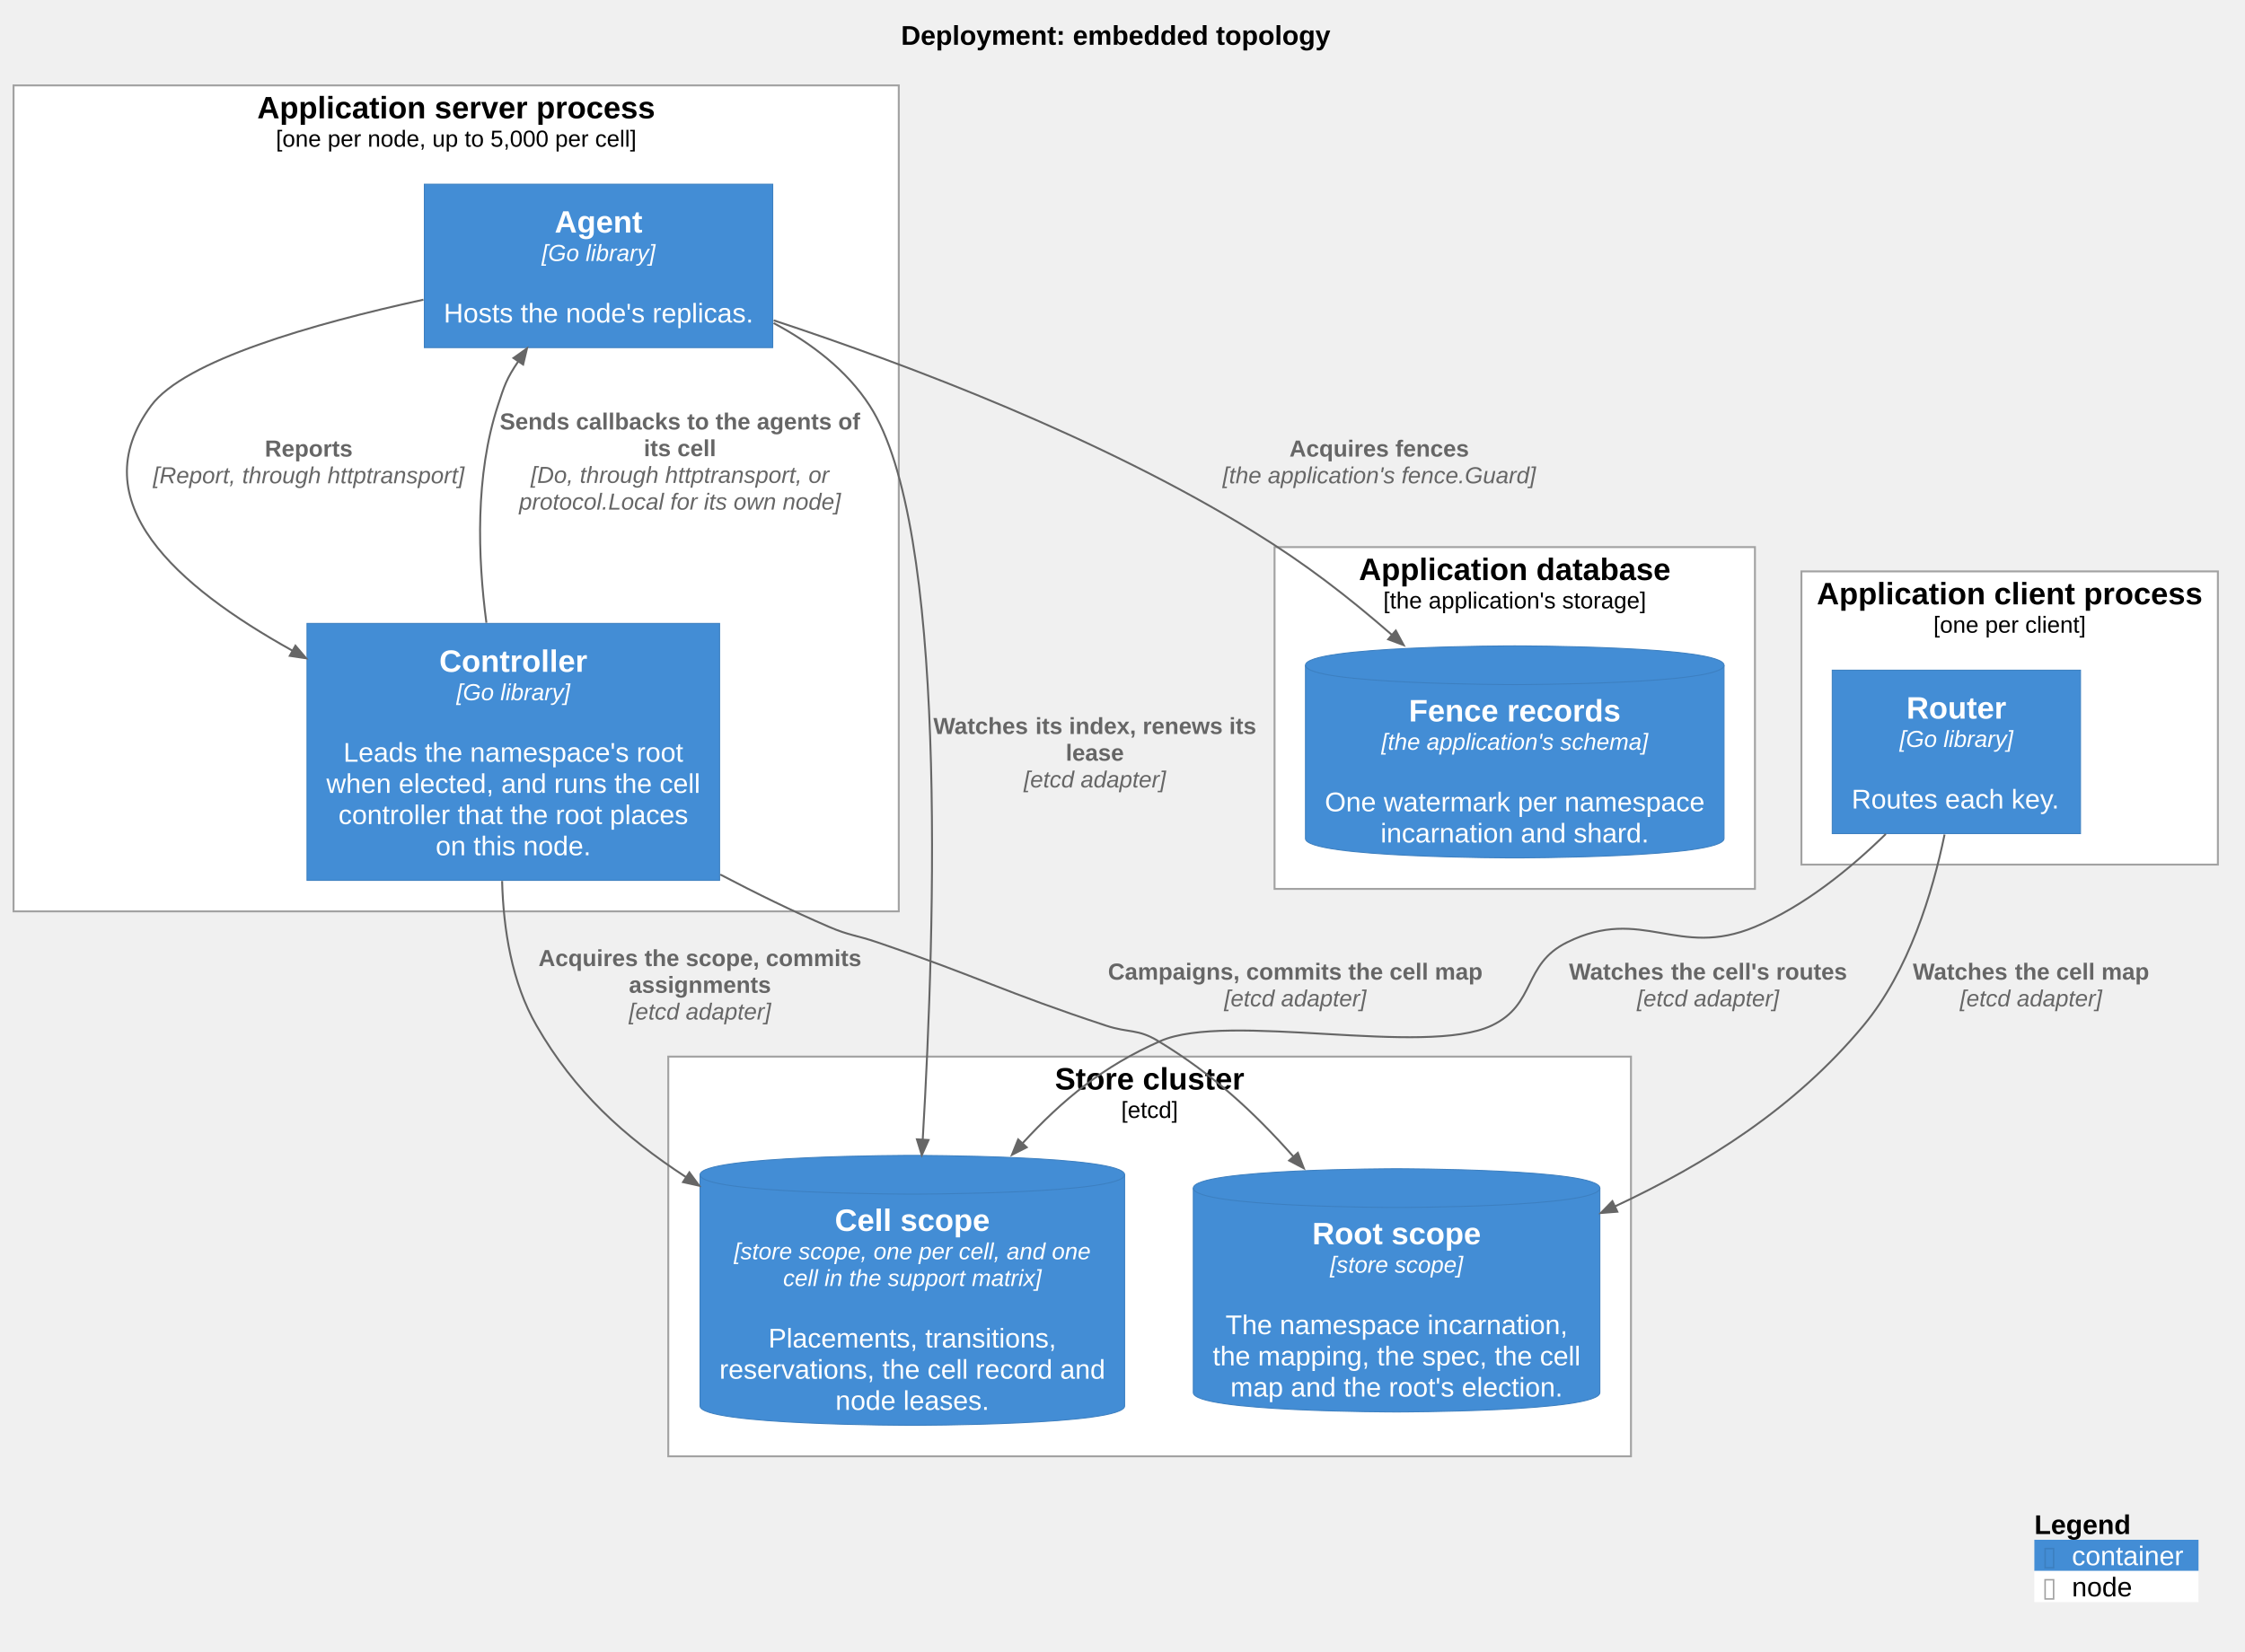
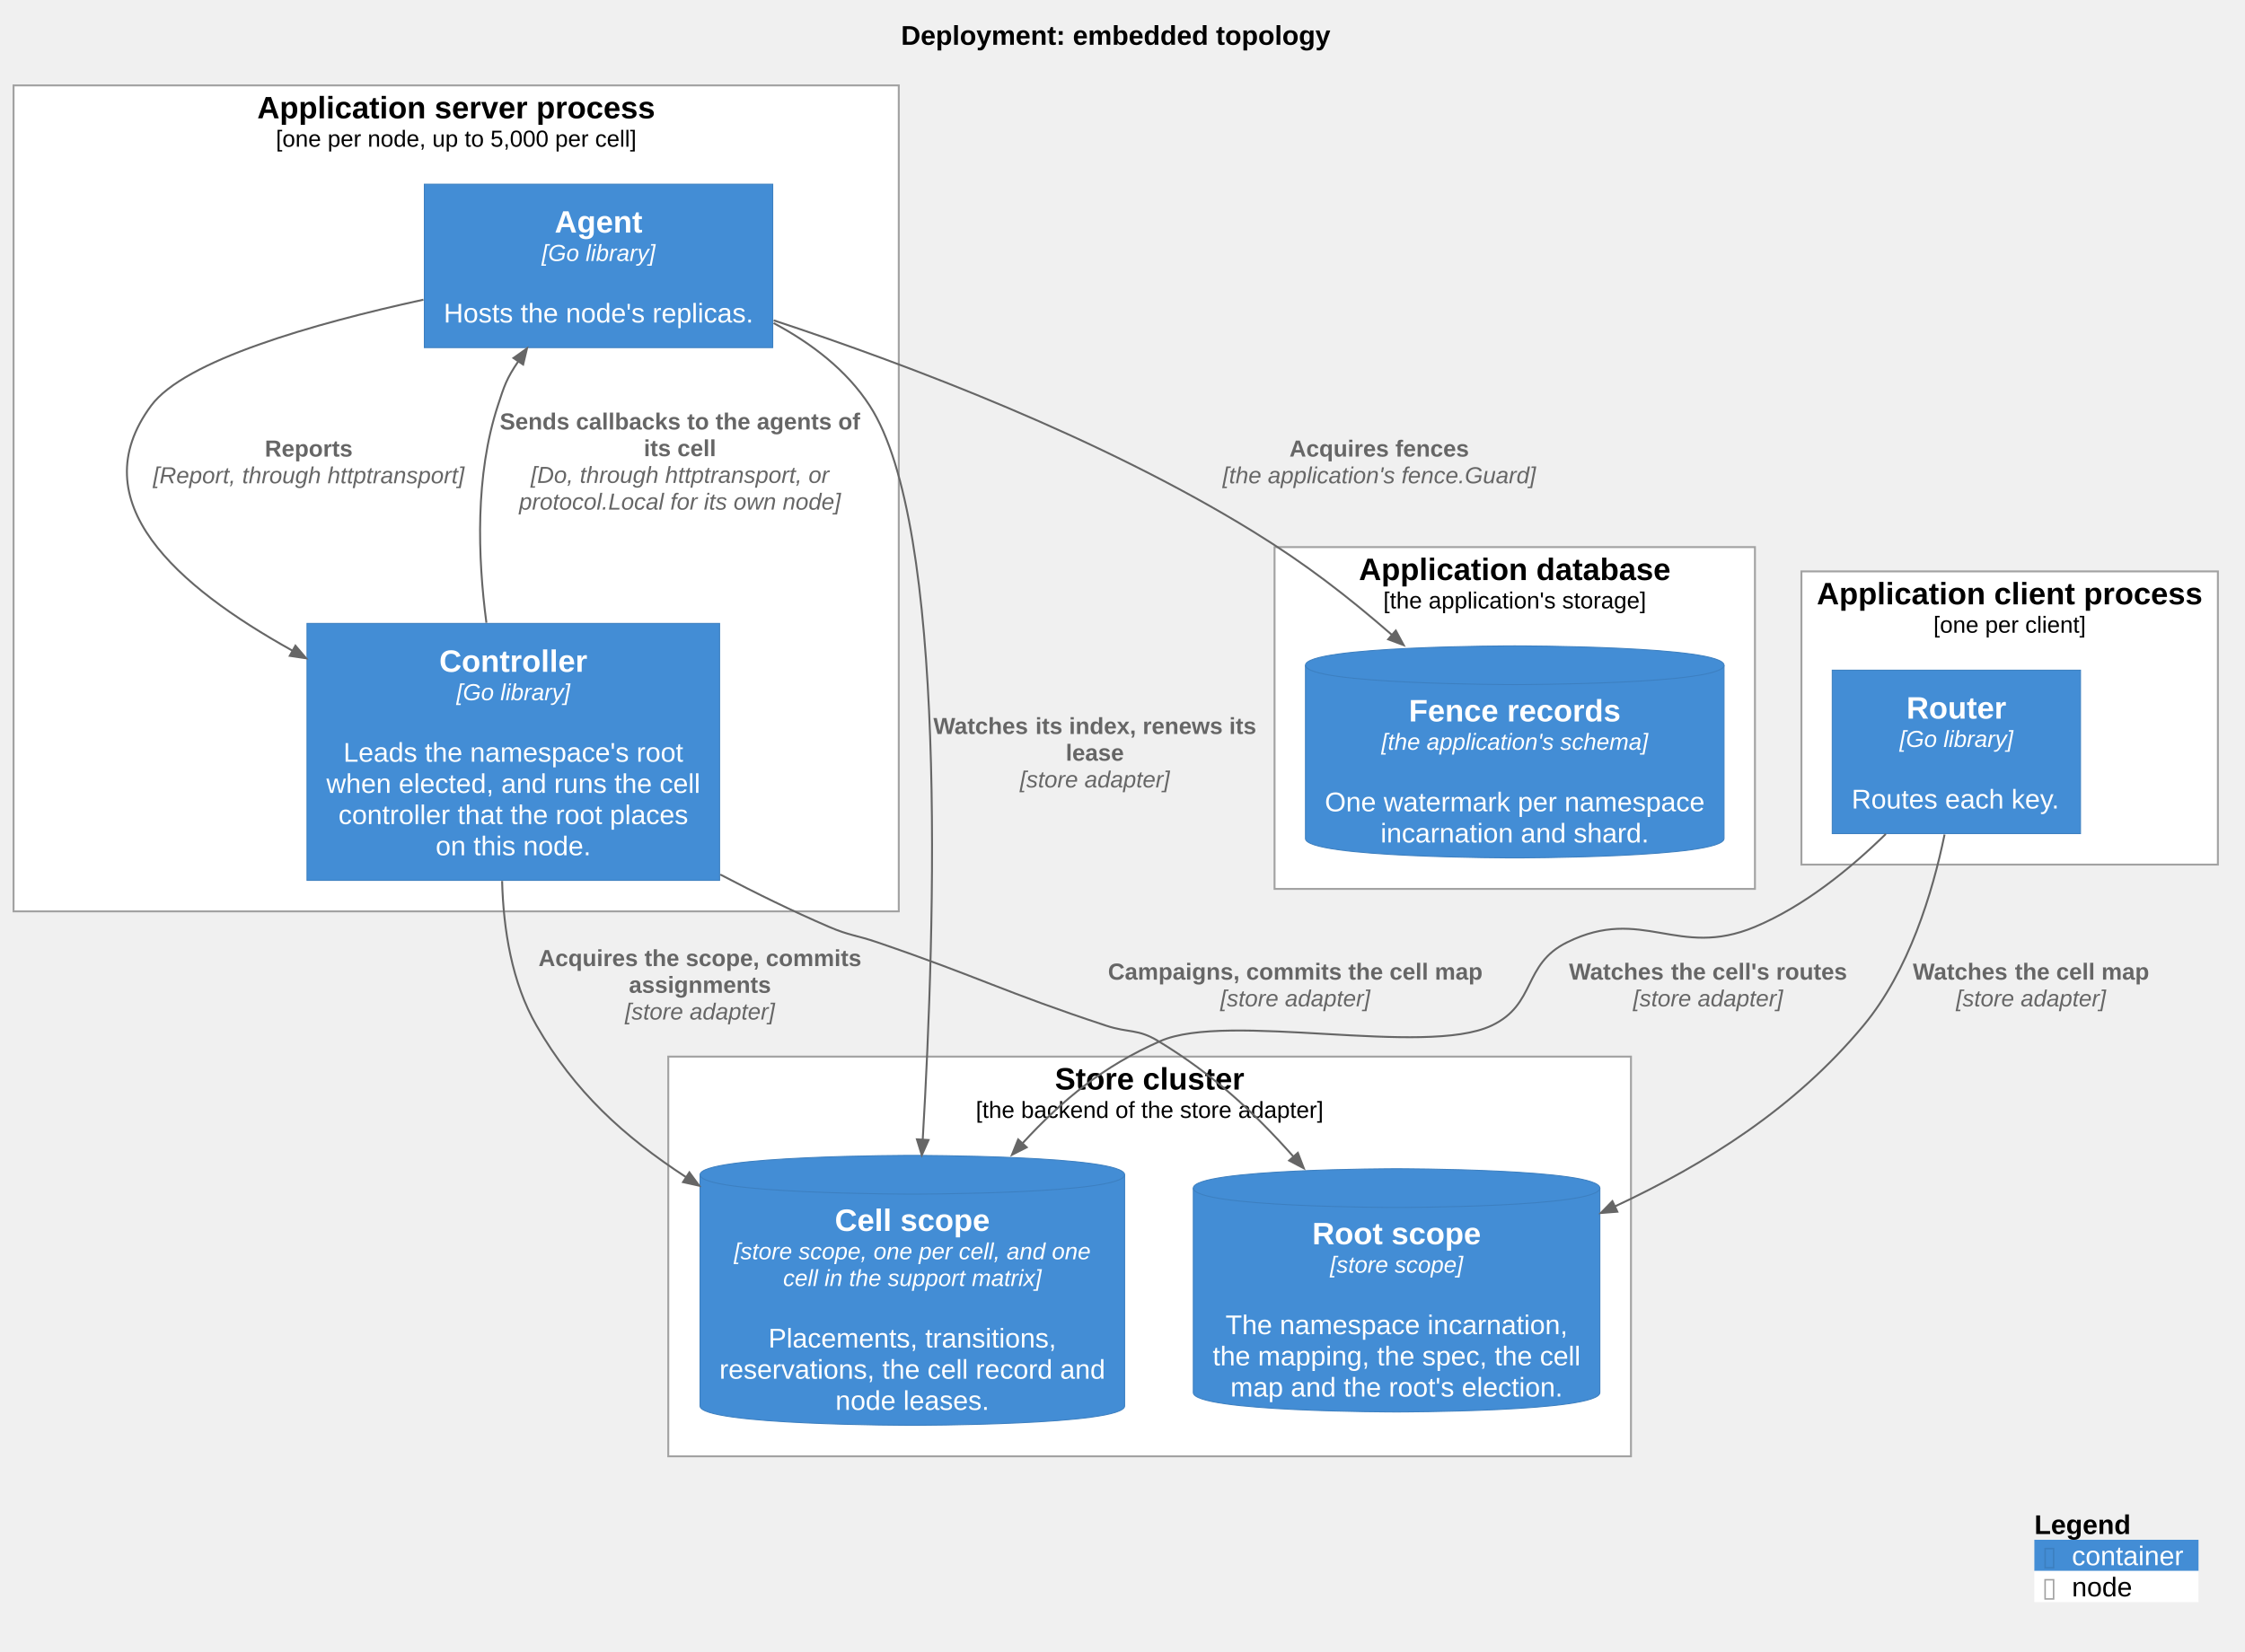
<svg xmlns="http://www.w3.org/2000/svg" version="1.1" data-diagram-type="DESCRIPTION" style="width:1159px;height:853px;background:#FFFFFF;" width="1159px" height="853px" viewBox="0 0 1159 853" zoomAndPan="magnify" preserveAspectRatio="none" contentStyleType="text/css">
  <defs />
  <g font-family="sans-serif" lengthAdjust="spacing">
-     <g class="title" data-source-line="4">
+     <g class="title" data-source-line="7">
      <text x="465.162" y="23.132" fill="#000" font-size="14" textLength="221.676" font-weight="700" font-family="Arial, Helvetica, sans-serif">Deployment: embedded topology</text>
    </g>
    <g class="cluster" data-qualified-name="servers" id="ent0001" data-source-line="115">
      <rect x="7" y="44.099" width="457" height="426.49" fill="#FFF" style="stroke:#A2A2A2;stroke-width:1;" />
      <text x="132.793" y="61.106" fill="#000" font-size="16" textLength="205.414" font-weight="700" font-family="Arial, Helvetica, sans-serif">Application server process</text>
      <text x="142.433" y="75.753" fill="#000" font-size="12" textLength="186.135" font-family="Arial, Helvetica, sans-serif">[one per node, up to 5,000 per cell]</text>
    </g>
    <g class="cluster" data-qualified-name="clients" id="ent0004" data-source-line="115">
      <rect x="930" y="295.049" width="215" height="151.39" fill="#FFF" style="stroke:#A2A2A2;stroke-width:1;" />
      <text x="937.922" y="312.056" fill="#000" font-size="16" textLength="199.156" font-weight="700" font-family="Arial, Helvetica, sans-serif">Application client process</text>
      <text x="998.143" y="326.703" fill="#000" font-size="12" textLength="78.715" font-family="Arial, Helvetica, sans-serif">[one per client]</text>
    </g>
    <g class="cluster" data-qualified-name="storecluster" id="ent0006" data-source-line="115">
      <rect x="345" y="545.589" width="497" height="206.39" fill="#FFF" style="stroke:#A2A2A2;stroke-width:1;" />
      <text x="544.594" y="562.596" fill="#000" font-size="16" textLength="97.813" font-weight="700" font-family="Arial, Helvetica, sans-serif">Store cluster</text>
-       <text x="578.825" y="577.243" fill="#000" font-size="12" textLength="29.35" font-family="Arial, Helvetica, sans-serif">[etcd]</text>
+       <text x="503.772" y="577.243" fill="#000" font-size="12" textLength="179.455" font-family="Arial, Helvetica, sans-serif">[the backend of the store adapter]</text>
    </g>
    <g class="cluster" data-qualified-name="database" id="ent0009" data-source-line="115">
      <rect x="658" y="282.499" width="248" height="176.49" fill="#FFF" style="stroke:#A2A2A2;stroke-width:1;" />
      <text x="701.539" y="299.506" fill="#000" font-size="16" textLength="160.922" font-weight="700" font-family="Arial, Helvetica, sans-serif">Application database</text>
      <text x="714.146" y="314.153" fill="#000" font-size="12" textLength="135.709" font-family="Arial, Helvetica, sans-serif">[the application's storage]</text>
    </g>
    <g class="entity" data-qualified-name="servers.agent" id="ent0002" data-source-line="71">
      <rect x="219.07" y="95.099" width="179.865" height="84.395" fill="#438DD5" style="stroke:#3C7FC0;stroke-width:0.5;" />
      <text x="286.339" y="120.106" fill="#FFF" font-size="16" textLength="45.328" font-weight="700" font-family="Arial, Helvetica, sans-serif">Agent</text>
      <text x="279.662" y="134.753" fill="#FFF" font-size="12" textLength="19.342" font-style="italic" font-family="Arial, Helvetica, sans-serif">[Go</text>
      <text x="299.004" y="134.753" fill="#FFF" font-size="12" font-style="italic" font-family="Arial, Helvetica, sans-serif"> </text>
      <text x="302.338" y="134.753" fill="#FFF" font-size="12" textLength="36.006" font-style="italic" font-family="Arial, Helvetica, sans-serif">library]</text>
      <text x="307.058" y="150.428" fill="#FFF" font-size="14" font-family="Arial, Helvetica, sans-serif"> </text>
      <text x="229.07" y="166.526" fill="#FFF" font-size="14" textLength="35.786" font-family="Arial, Helvetica, sans-serif">Hosts</text>
      <text x="264.856" y="166.526" fill="#FFF" font-size="14" font-family="Arial, Helvetica, sans-serif"> </text>
      <text x="268.746" y="166.526" fill="#FFF" font-size="14" textLength="19.462" font-family="Arial, Helvetica, sans-serif">the</text>
      <text x="288.208" y="166.526" fill="#FFF" font-size="14" font-family="Arial, Helvetica, sans-serif"> </text>
      <text x="292.097" y="166.526" fill="#FFF" font-size="14" textLength="40.817" font-family="Arial, Helvetica, sans-serif">node's</text>
      <text x="332.915" y="166.526" fill="#FFF" font-size="14" font-family="Arial, Helvetica, sans-serif"> </text>
      <text x="336.804" y="166.526" fill="#FFF" font-size="14" textLength="52.131" font-family="Arial, Helvetica, sans-serif">replicas.</text>
    </g>
    <g class="entity" data-qualified-name="servers.controller" id="ent0003" data-source-line="71">
      <rect x="158.49" y="321.899" width="213.013" height="132.69" fill="#438DD5" style="stroke:#3C7FC0;stroke-width:0.5;" />
      <text x="226.774" y="346.906" fill="#FFF" font-size="16" textLength="76.445" font-weight="700" font-family="Arial, Helvetica, sans-serif">Controller</text>
      <text x="235.656" y="361.553" fill="#FFF" font-size="12" textLength="19.342" font-style="italic" font-family="Arial, Helvetica, sans-serif">[Go</text>
      <text x="254.997" y="361.553" fill="#FFF" font-size="12" font-style="italic" font-family="Arial, Helvetica, sans-serif"> </text>
      <text x="258.331" y="361.553" fill="#FFF" font-size="12" textLength="36.006" font-style="italic" font-family="Arial, Helvetica, sans-serif">library]</text>
      <text x="263.052" y="377.228" fill="#FFF" font-size="14" font-family="Arial, Helvetica, sans-serif"> </text>
      <text x="177.271" y="393.326" fill="#FFF" font-size="14" textLength="38.145" font-family="Arial, Helvetica, sans-serif">Leads</text>
      <text x="215.415" y="393.326" fill="#FFF" font-size="14" font-family="Arial, Helvetica, sans-serif"> </text>
      <text x="219.305" y="393.326" fill="#FFF" font-size="14" textLength="19.462" font-family="Arial, Helvetica, sans-serif">the</text>
      <text x="238.767" y="393.326" fill="#FFF" font-size="14" font-family="Arial, Helvetica, sans-serif"> </text>
      <text x="242.657" y="393.326" fill="#FFF" font-size="14" textLength="82.052" font-family="Arial, Helvetica, sans-serif">namespace's</text>
      <text x="324.708" y="393.326" fill="#FFF" font-size="14" font-family="Arial, Helvetica, sans-serif"> </text>
      <text x="328.598" y="393.326" fill="#FFF" font-size="14" textLength="24.124" font-family="Arial, Helvetica, sans-serif">root</text>
      <text x="168.49" y="409.425" fill="#FFF" font-size="14" textLength="33.469" font-family="Arial, Helvetica, sans-serif">when</text>
      <text x="201.959" y="409.425" fill="#FFF" font-size="14" font-family="Arial, Helvetica, sans-serif"> </text>
      <text x="205.848" y="409.425" fill="#FFF" font-size="14" textLength="49.034" font-family="Arial, Helvetica, sans-serif">elected,</text>
      <text x="254.883" y="409.425" fill="#FFF" font-size="14" font-family="Arial, Helvetica, sans-serif"> </text>
      <text x="258.772" y="409.425" fill="#FFF" font-size="14" textLength="23.358" font-family="Arial, Helvetica, sans-serif">and</text>
      <text x="282.131" y="409.425" fill="#FFF" font-size="14" font-family="Arial, Helvetica, sans-serif"> </text>
      <text x="286.02" y="409.425" fill="#FFF" font-size="14" textLength="27.234" font-family="Arial, Helvetica, sans-serif">runs</text>
      <text x="313.255" y="409.425" fill="#FFF" font-size="14" font-family="Arial, Helvetica, sans-serif"> </text>
      <text x="317.144" y="409.425" fill="#FFF" font-size="14" textLength="19.462" font-family="Arial, Helvetica, sans-serif">the</text>
      <text x="336.606" y="409.425" fill="#FFF" font-size="14" font-family="Arial, Helvetica, sans-serif"> </text>
      <text x="340.496" y="409.425" fill="#FFF" font-size="14" textLength="21.007" font-family="Arial, Helvetica, sans-serif">cell</text>
      <text x="174.724" y="425.524" fill="#FFF" font-size="14" textLength="57.579" font-family="Arial, Helvetica, sans-serif">controller</text>
      <text x="232.303" y="425.524" fill="#FFF" font-size="14" font-family="Arial, Helvetica, sans-serif"> </text>
      <text x="236.193" y="425.524" fill="#FFF" font-size="14" textLength="23.352" font-family="Arial, Helvetica, sans-serif">that</text>
      <text x="259.545" y="425.524" fill="#FFF" font-size="14" font-family="Arial, Helvetica, sans-serif"> </text>
      <text x="263.434" y="425.524" fill="#FFF" font-size="14" textLength="19.462" font-family="Arial, Helvetica, sans-serif">the</text>
      <text x="282.896" y="425.524" fill="#FFF" font-size="14" font-family="Arial, Helvetica, sans-serif"> </text>
      <text x="286.786" y="425.524" fill="#FFF" font-size="14" textLength="24.124" font-family="Arial, Helvetica, sans-serif">root</text>
      <text x="310.91" y="425.524" fill="#FFF" font-size="14" font-family="Arial, Helvetica, sans-serif"> </text>
      <text x="314.8" y="425.524" fill="#FFF" font-size="14" textLength="40.469" font-family="Arial, Helvetica, sans-serif">places</text>
      <text x="224.91" y="441.622" fill="#FFF" font-size="14" textLength="15.572" font-family="Arial, Helvetica, sans-serif">on</text>
      <text x="240.483" y="441.622" fill="#FFF" font-size="14" font-family="Arial, Helvetica, sans-serif"> </text>
      <text x="244.372" y="441.622" fill="#FFF" font-size="14" textLength="21.786" font-family="Arial, Helvetica, sans-serif">this</text>
      <text x="266.158" y="441.622" fill="#FFF" font-size="14" font-family="Arial, Helvetica, sans-serif"> </text>
      <text x="270.048" y="441.622" fill="#FFF" font-size="14" textLength="35.034" font-family="Arial, Helvetica, sans-serif">node.</text>
    </g>
    <g class="entity" data-qualified-name="clients.router" id="ent0005" data-source-line="71">
      <rect x="945.91" y="346.049" width="128.172" height="84.395" fill="#438DD5" style="stroke:#3C7FC0;stroke-width:0.5;" />
      <text x="984.219" y="371.056" fill="#FFF" font-size="16" textLength="51.555" font-weight="700" font-family="Arial, Helvetica, sans-serif">Router</text>
      <text x="980.655" y="385.703" fill="#FFF" font-size="12" textLength="19.342" font-style="italic" font-family="Arial, Helvetica, sans-serif">[Go</text>
      <text x="999.997" y="385.703" fill="#FFF" font-size="12" font-style="italic" font-family="Arial, Helvetica, sans-serif"> </text>
      <text x="1003.331" y="385.703" fill="#FFF" font-size="12" textLength="36.006" font-style="italic" font-family="Arial, Helvetica, sans-serif">library]</text>
      <text x="1008.051" y="401.378" fill="#FFF" font-size="14" font-family="Arial, Helvetica, sans-serif"> </text>
      <text x="955.91" y="417.476" fill="#FFF" font-size="14" textLength="44.358" font-family="Arial, Helvetica, sans-serif">Routes</text>
      <text x="1000.268" y="417.476" fill="#FFF" font-size="14" font-family="Arial, Helvetica, sans-serif"> </text>
      <text x="1004.158" y="417.476" fill="#FFF" font-size="14" textLength="30.358" font-family="Arial, Helvetica, sans-serif">each</text>
      <text x="1034.516" y="417.476" fill="#FFF" font-size="14" font-family="Arial, Helvetica, sans-serif"> </text>
      <text x="1038.406" y="417.476" fill="#FFF" font-size="14" textLength="25.676" font-family="Arial, Helvetica, sans-serif">key.</text>
    </g>
    <g class="entity" data-qualified-name="storecluster.root" id="ent0007" data-source-line="75">
      <path d="M616.05,613.489 C616.05,603.489 720.998,603.489 720.998,603.489 C720.998,603.489 825.946,603.489 825.946,613.489 L825.946,719.08 C825.946,729.08 720.998,729.08 720.998,729.08 C720.998,729.08 616.05,729.08 616.05,719.08 L616.05,613.489" style="stroke:#3C7FC0;stroke-width:0.5;" fill="#438DD5" />
      <path d="M616.05,613.489 C616.05,623.489 720.998,623.489 720.998,623.489 C720.998,623.489 825.946,623.489 825.946,613.489" style="stroke:#3C7FC0;stroke-width:0.5;" fill="none" />
      <text x="677.439" y="642.496" fill="#FFF" font-size="16" textLength="36.43" font-weight="700" font-family="Arial, Helvetica, sans-serif">Root</text>
      <text x="713.869" y="642.496" fill="#FFF" font-size="16" font-weight="700" font-family="Arial, Helvetica, sans-serif"> </text>
      <text x="718.314" y="642.496" fill="#FFF" font-size="16" textLength="46.242" font-weight="700" font-family="Arial, Helvetica, sans-serif">scope</text>
      <text x="686.647" y="657.143" fill="#FFF" font-size="12" textLength="30.012" font-style="italic" font-family="Arial, Helvetica, sans-serif">[store</text>
      <text x="716.659" y="657.143" fill="#FFF" font-size="12" font-style="italic" font-family="Arial, Helvetica, sans-serif"> </text>
      <text x="719.993" y="657.143" fill="#FFF" font-size="12" textLength="35.355" font-style="italic" font-family="Arial, Helvetica, sans-serif">scope]</text>
      <text x="719.053" y="672.818" fill="#FFF" font-size="14" font-family="Arial, Helvetica, sans-serif"> </text>
      <text x="632.667" y="688.916" fill="#FFF" font-size="14" textLength="24.124" font-family="Arial, Helvetica, sans-serif">The</text>
      <text x="656.791" y="688.916" fill="#FFF" font-size="14" font-family="Arial, Helvetica, sans-serif"> </text>
      <text x="660.681" y="688.916" fill="#FFF" font-size="14" textLength="72.379" font-family="Arial, Helvetica, sans-serif">namespace</text>
      <text x="733.06" y="688.916" fill="#FFF" font-size="14" font-family="Arial, Helvetica, sans-serif"> </text>
      <text x="736.949" y="688.916" fill="#FFF" font-size="14" textLength="72.379" font-family="Arial, Helvetica, sans-serif">incarnation,</text>
      <text x="626.05" y="705.015" fill="#FFF" font-size="14" textLength="19.462" font-family="Arial, Helvetica, sans-serif">the</text>
      <text x="645.512" y="705.015" fill="#FFF" font-size="14" font-family="Arial, Helvetica, sans-serif"> </text>
      <text x="649.402" y="705.015" fill="#FFF" font-size="14" textLength="57.593" font-family="Arial, Helvetica, sans-serif">mapping,</text>
      <text x="706.994" y="705.015" fill="#FFF" font-size="14" font-family="Arial, Helvetica, sans-serif"> </text>
      <text x="710.884" y="705.015" fill="#FFF" font-size="14" textLength="19.462" font-family="Arial, Helvetica, sans-serif">the</text>
      <text x="730.346" y="705.015" fill="#FFF" font-size="14" font-family="Arial, Helvetica, sans-serif"> </text>
      <text x="734.236" y="705.015" fill="#FFF" font-size="14" textLength="33.462" font-family="Arial, Helvetica, sans-serif">spec,</text>
      <text x="767.697" y="705.015" fill="#FFF" font-size="14" font-family="Arial, Helvetica, sans-serif"> </text>
      <text x="771.587" y="705.015" fill="#FFF" font-size="14" textLength="19.462" font-family="Arial, Helvetica, sans-serif">the</text>
      <text x="791.049" y="705.015" fill="#FFF" font-size="14" font-family="Arial, Helvetica, sans-serif"> </text>
      <text x="794.939" y="705.015" fill="#FFF" font-size="14" textLength="21.007" font-family="Arial, Helvetica, sans-serif">cell</text>
      <text x="635.22" y="721.114" fill="#FFF" font-size="14" textLength="27.234" font-family="Arial, Helvetica, sans-serif">map</text>
      <text x="662.455" y="721.114" fill="#FFF" font-size="14" font-family="Arial, Helvetica, sans-serif"> </text>
      <text x="666.344" y="721.114" fill="#FFF" font-size="14" textLength="23.358" font-family="Arial, Helvetica, sans-serif">and</text>
      <text x="689.703" y="721.114" fill="#FFF" font-size="14" font-family="Arial, Helvetica, sans-serif"> </text>
      <text x="693.592" y="721.114" fill="#FFF" font-size="14" textLength="19.462" font-family="Arial, Helvetica, sans-serif">the</text>
      <text x="713.054" y="721.114" fill="#FFF" font-size="14" font-family="Arial, Helvetica, sans-serif"> </text>
      <text x="716.944" y="721.114" fill="#FFF" font-size="14" textLength="33.797" font-family="Arial, Helvetica, sans-serif">root's</text>
      <text x="750.741" y="721.114" fill="#FFF" font-size="14" font-family="Arial, Helvetica, sans-serif"> </text>
      <text x="754.631" y="721.114" fill="#FFF" font-size="14" textLength="52.145" font-family="Arial, Helvetica, sans-serif">election.</text>
    </g>
    <g class="entity" data-qualified-name="storecluster.cells" id="ent0008" data-source-line="75">
      <path d="M361.39,606.589 C361.39,596.589 470.996,596.589 470.996,596.589 C470.996,596.589 580.603,596.589 580.603,606.589 L580.603,725.979 C580.603,735.979 470.996,735.979 470.996,735.979 C470.996,735.979 361.39,735.979 361.39,725.979 L361.39,606.589" style="stroke:#3C7FC0;stroke-width:0.5;" fill="#438DD5" />
      <path d="M361.39,606.589 C361.39,616.589 470.996,616.589 470.996,616.589 C470.996,616.589 580.603,616.589 580.603,606.589" style="stroke:#3C7FC0;stroke-width:0.5;" fill="none" />
      <text x="430.981" y="635.596" fill="#FFF" font-size="16" textLength="29.344" font-weight="700" font-family="Arial, Helvetica, sans-serif">Cell</text>
      <text x="460.325" y="635.596" fill="#FFF" font-size="16" font-weight="700" font-family="Arial, Helvetica, sans-serif"> </text>
      <text x="464.77" y="635.596" fill="#FFF" font-size="16" textLength="46.242" font-weight="700" font-family="Arial, Helvetica, sans-serif">scope</text>
      <text x="378.937" y="650.243" fill="#FFF" font-size="12" textLength="30.012" font-style="italic" font-family="Arial, Helvetica, sans-serif">[store</text>
      <text x="408.949" y="650.243" fill="#FFF" font-size="12" font-style="italic" font-family="Arial, Helvetica, sans-serif"> </text>
      <text x="412.283" y="650.243" fill="#FFF" font-size="12" textLength="35.355" font-style="italic" font-family="Arial, Helvetica, sans-serif">scope,</text>
      <text x="447.638" y="650.243" fill="#FFF" font-size="12" font-style="italic" font-family="Arial, Helvetica, sans-serif"> </text>
      <text x="450.972" y="650.243" fill="#FFF" font-size="12" textLength="20.021" font-style="italic" font-family="Arial, Helvetica, sans-serif">one</text>
      <text x="470.994" y="650.243" fill="#FFF" font-size="12" font-style="italic" font-family="Arial, Helvetica, sans-serif"> </text>
      <text x="474.328" y="650.243" fill="#FFF" font-size="12" textLength="17.344" font-style="italic" font-family="Arial, Helvetica, sans-serif">per</text>
      <text x="491.671" y="650.243" fill="#FFF" font-size="12" font-style="italic" font-family="Arial, Helvetica, sans-serif"> </text>
      <text x="495.005" y="650.243" fill="#FFF" font-size="12" textLength="21.34" font-style="italic" font-family="Arial, Helvetica, sans-serif">cell,</text>
      <text x="516.345" y="650.243" fill="#FFF" font-size="12" font-style="italic" font-family="Arial, Helvetica, sans-serif"> </text>
      <text x="519.679" y="650.243" fill="#FFF" font-size="12" textLength="20.021" font-style="italic" font-family="Arial, Helvetica, sans-serif">and</text>
      <text x="539.701" y="650.243" fill="#FFF" font-size="12" font-style="italic" font-family="Arial, Helvetica, sans-serif"> </text>
      <text x="543.035" y="650.243" fill="#FFF" font-size="12" textLength="20.021" font-style="italic" font-family="Arial, Helvetica, sans-serif">one</text>
      <text x="404.302" y="664.042" fill="#FFF" font-size="12" textLength="18.006" font-style="italic" font-family="Arial, Helvetica, sans-serif">cell</text>
      <text x="422.308" y="664.042" fill="#FFF" font-size="12" font-style="italic" font-family="Arial, Helvetica, sans-serif"> </text>
      <text x="425.642" y="664.042" fill="#FFF" font-size="12" textLength="9.34" font-style="italic" font-family="Arial, Helvetica, sans-serif">in</text>
      <text x="434.982" y="664.042" fill="#FFF" font-size="12" font-style="italic" font-family="Arial, Helvetica, sans-serif"> </text>
      <text x="438.316" y="664.042" fill="#FFF" font-size="12" textLength="16.682" font-style="italic" font-family="Arial, Helvetica, sans-serif">the</text>
      <text x="454.997" y="664.042" fill="#FFF" font-size="12" font-style="italic" font-family="Arial, Helvetica, sans-serif"> </text>
      <text x="458.331" y="664.042" fill="#FFF" font-size="12" textLength="40.025" font-style="italic" font-family="Arial, Helvetica, sans-serif">support</text>
      <text x="498.357" y="664.042" fill="#FFF" font-size="12" font-style="italic" font-family="Arial, Helvetica, sans-serif"> </text>
      <text x="501.691" y="664.042" fill="#FFF" font-size="12" textLength="36" font-style="italic" font-family="Arial, Helvetica, sans-serif">matrix]</text>
      <text x="469.052" y="679.717" fill="#FFF" font-size="14" font-family="Arial, Helvetica, sans-serif"> </text>
      <text x="396.686" y="695.815" fill="#FFF" font-size="14" textLength="77.034" font-family="Arial, Helvetica, sans-serif">Placements,</text>
      <text x="473.721" y="695.815" fill="#FFF" font-size="14" font-family="Arial, Helvetica, sans-serif"> </text>
      <text x="477.61" y="695.815" fill="#FFF" font-size="14" textLength="67.696" font-family="Arial, Helvetica, sans-serif">transitions,</text>
      <text x="371.39" y="711.914" fill="#FFF" font-size="14" textLength="80.145" font-family="Arial, Helvetica, sans-serif">reservations,</text>
      <text x="451.535" y="711.914" fill="#FFF" font-size="14" font-family="Arial, Helvetica, sans-serif"> </text>
      <text x="455.424" y="711.914" fill="#FFF" font-size="14" textLength="19.462" font-family="Arial, Helvetica, sans-serif">the</text>
      <text x="474.886" y="711.914" fill="#FFF" font-size="14" font-family="Arial, Helvetica, sans-serif"> </text>
      <text x="478.776" y="711.914" fill="#FFF" font-size="14" textLength="21.007" font-family="Arial, Helvetica, sans-serif">cell</text>
      <text x="499.783" y="711.914" fill="#FFF" font-size="14" font-family="Arial, Helvetica, sans-serif"> </text>
      <text x="503.672" y="711.914" fill="#FFF" font-size="14" textLength="39.683" font-family="Arial, Helvetica, sans-serif">record</text>
      <text x="543.355" y="711.914" fill="#FFF" font-size="14" font-family="Arial, Helvetica, sans-serif"> </text>
      <text x="547.244" y="711.914" fill="#FFF" font-size="14" textLength="23.358" font-family="Arial, Helvetica, sans-serif">and</text>
      <text x="431.3" y="728.012" fill="#FFF" font-size="14" textLength="31.145" font-family="Arial, Helvetica, sans-serif">node</text>
      <text x="462.445" y="728.012" fill="#FFF" font-size="14" font-family="Arial, Helvetica, sans-serif"> </text>
      <text x="466.334" y="728.012" fill="#FFF" font-size="14" textLength="44.358" font-family="Arial, Helvetica, sans-serif">leases.</text>
    </g>
    <g class="entity" data-qualified-name="database.fences" id="ent0010" data-source-line="75">
      <path d="M673.96,343.499 C673.96,333.499 782.004,333.499 782.004,333.499 C782.004,333.499 890.049,333.499 890.049,343.499 L890.049,432.992 C890.049,442.992 782.004,442.992 782.004,442.992 C782.004,442.992 673.96,442.992 673.96,432.992 L673.96,343.499" style="stroke:#3C7FC0;stroke-width:0.5;" fill="#438DD5" />
      <path d="M673.96,343.499 C673.96,353.499 782.004,353.499 782.004,353.499 C782.004,353.499 890.049,353.499 890.049,343.499" style="stroke:#3C7FC0;stroke-width:0.5;" fill="none" />
      <text x="727.313" y="372.506" fill="#FFF" font-size="16" textLength="46.242" font-weight="700" font-family="Arial, Helvetica, sans-serif">Fence</text>
      <text x="773.555" y="372.506" fill="#FFF" font-size="16" font-weight="700" font-family="Arial, Helvetica, sans-serif"> </text>
      <text x="778.001" y="372.506" fill="#FFF" font-size="16" textLength="58.695" font-weight="700" font-family="Arial, Helvetica, sans-serif">records</text>
      <text x="713.154" y="387.153" fill="#FFF" font-size="12" textLength="20.016" font-style="italic" font-family="Arial, Helvetica, sans-serif">[the</text>
      <text x="733.169" y="387.153" fill="#FFF" font-size="12" font-style="italic" font-family="Arial, Helvetica, sans-serif"> </text>
      <text x="736.503" y="387.153" fill="#FFF" font-size="12" textLength="65.666" font-style="italic" font-family="Arial, Helvetica, sans-serif">application's</text>
      <text x="802.169" y="387.153" fill="#FFF" font-size="12" font-style="italic" font-family="Arial, Helvetica, sans-serif"> </text>
      <text x="805.503" y="387.153" fill="#FFF" font-size="12" textLength="45.352" font-style="italic" font-family="Arial, Helvetica, sans-serif">schema]</text>
      <text x="780.06" y="402.828" fill="#FFF" font-size="14" font-family="Arial, Helvetica, sans-serif"> </text>
      <text x="683.96" y="418.926" fill="#FFF" font-size="14" textLength="26.462" font-family="Arial, Helvetica, sans-serif">One</text>
      <text x="710.422" y="418.926" fill="#FFF" font-size="14" font-family="Arial, Helvetica, sans-serif"> </text>
      <text x="714.312" y="418.926" fill="#FFF" font-size="14" textLength="65.345" font-family="Arial, Helvetica, sans-serif">watermark</text>
      <text x="779.656" y="418.926" fill="#FFF" font-size="14" font-family="Arial, Helvetica, sans-serif"> </text>
      <text x="783.546" y="418.926" fill="#FFF" font-size="14" textLength="20.234" font-family="Arial, Helvetica, sans-serif">per</text>
      <text x="803.78" y="418.926" fill="#FFF" font-size="14" font-family="Arial, Helvetica, sans-serif"> </text>
      <text x="807.67" y="418.926" fill="#FFF" font-size="14" textLength="72.379" font-family="Arial, Helvetica, sans-serif">namespace</text>
      <text x="712.736" y="435.025" fill="#FFF" font-size="14" textLength="68.489" font-family="Arial, Helvetica, sans-serif">incarnation</text>
      <text x="781.225" y="435.025" fill="#FFF" font-size="14" font-family="Arial, Helvetica, sans-serif"> </text>
      <text x="785.115" y="435.025" fill="#FFF" font-size="14" textLength="23.358" font-family="Arial, Helvetica, sans-serif">and</text>
      <text x="808.473" y="435.025" fill="#FFF" font-size="14" font-family="Arial, Helvetica, sans-serif"> </text>
      <text x="812.363" y="435.025" fill="#FFF" font-size="14" textLength="38.91" font-family="Arial, Helvetica, sans-serif">shard.</text>
    </g>
    <g class="link" data-entity-1="ent0003" data-entity-2="ent0002" id="lnk11" data-source-line="1779" data-link-type="dependency">
      <path d="M251.11,321.569 C246.58,287.369 245.31,245.319 257,209.499 C260.37,199.169 261.394,195.719 267.584,186.549" style="stroke:#666;stroke-width:1;" fill="none" id="controller-to-agent" />
      <polygon points="272.06,179.919,265.098,184.871,270.071,188.228,272.06,179.919" fill="#666" style="stroke:#666;stroke-width:1;stroke-linejoin:miter;stroke-miterlimit:10;" />
      <text x="258" y="221.754" fill="#666" font-size="12" textLength="36.012" font-weight="700" font-family="Arial, Helvetica, sans-serif">Sends</text>
      <text x="294.012" y="221.754" fill="#666" font-size="12" font-weight="700" font-family="Arial, Helvetica, sans-serif"> </text>
      <text x="297.346" y="221.754" fill="#666" font-size="12" textLength="54.041" font-weight="700" font-family="Arial, Helvetica, sans-serif">callbacks</text>
      <text x="351.387" y="221.754" fill="#666" font-size="12" font-weight="700" font-family="Arial, Helvetica, sans-serif"> </text>
      <text x="354.721" y="221.754" fill="#666" font-size="12" textLength="11.326" font-weight="700" font-family="Arial, Helvetica, sans-serif">to</text>
      <text x="366.047" y="221.754" fill="#666" font-size="12" font-weight="700" font-family="Arial, Helvetica, sans-serif"> </text>
      <text x="369.381" y="221.754" fill="#666" font-size="12" textLength="18" font-weight="700" font-family="Arial, Helvetica, sans-serif">the</text>
      <text x="387.381" y="221.754" fill="#666" font-size="12" font-weight="700" font-family="Arial, Helvetica, sans-serif"> </text>
      <text x="390.715" y="221.754" fill="#666" font-size="12" textLength="38.678" font-weight="700" font-family="Arial, Helvetica, sans-serif">agents</text>
      <text x="429.393" y="221.754" fill="#666" font-size="12" font-weight="700" font-family="Arial, Helvetica, sans-serif"> </text>
      <text x="432.727" y="221.754" fill="#666" font-size="12" textLength="11.326" font-weight="700" font-family="Arial, Helvetica, sans-serif">of</text>
      <text x="332.35" y="235.553" fill="#666" font-size="12" textLength="14.004" font-weight="700" font-family="Arial, Helvetica, sans-serif">its</text>
      <text x="346.354" y="235.553" fill="#666" font-size="12" font-weight="700" font-family="Arial, Helvetica, sans-serif"> </text>
      <text x="349.688" y="235.553" fill="#666" font-size="12" textLength="20.016" font-weight="700" font-family="Arial, Helvetica, sans-serif">cell</text>
      <text x="273.984" y="249.352" fill="#666" font-size="12" textLength="22.008" font-style="italic" font-family="Arial, Helvetica, sans-serif">[Do,</text>
      <text x="295.992" y="249.352" fill="#666" font-size="12" font-style="italic" font-family="Arial, Helvetica, sans-serif"> </text>
      <text x="299.326" y="249.352" fill="#666" font-size="12" textLength="40.699" font-style="italic" font-family="Arial, Helvetica, sans-serif">through</text>
      <text x="340.025" y="249.352" fill="#666" font-size="12" font-style="italic" font-family="Arial, Helvetica, sans-serif"> </text>
      <text x="343.359" y="249.352" fill="#666" font-size="12" textLength="70.705" font-style="italic" font-family="Arial, Helvetica, sans-serif">httptransport,</text>
      <text x="414.064" y="249.352" fill="#666" font-size="12" font-style="italic" font-family="Arial, Helvetica, sans-serif"> </text>
      <text x="417.398" y="249.352" fill="#666" font-size="12" textLength="10.67" font-style="italic" font-family="Arial, Helvetica, sans-serif">or</text>
      <text x="267.979" y="263.151" fill="#666" font-size="12" textLength="74.713" font-style="italic" font-family="Arial, Helvetica, sans-serif">protocol.Local</text>
      <text x="342.691" y="263.151" fill="#666" font-size="12" font-style="italic" font-family="Arial, Helvetica, sans-serif"> </text>
      <text x="346.025" y="263.151" fill="#666" font-size="12" textLength="14.004" font-style="italic" font-family="Arial, Helvetica, sans-serif">for</text>
      <text x="360.029" y="263.151" fill="#666" font-size="12" font-style="italic" font-family="Arial, Helvetica, sans-serif"> </text>
      <text x="363.363" y="263.151" fill="#666" font-size="12" textLength="12" font-style="italic" font-family="Arial, Helvetica, sans-serif">its</text>
      <text x="375.363" y="263.151" fill="#666" font-size="12" font-style="italic" font-family="Arial, Helvetica, sans-serif"> </text>
      <text x="378.697" y="263.151" fill="#666" font-size="12" textLength="22.014" font-style="italic" font-family="Arial, Helvetica, sans-serif">own</text>
      <text x="400.711" y="263.151" fill="#666" font-size="12" font-style="italic" font-family="Arial, Helvetica, sans-serif"> </text>
      <text x="404.045" y="263.151" fill="#666" font-size="12" textLength="30.029" font-style="italic" font-family="Arial, Helvetica, sans-serif">node]</text>
    </g>
    <g class="link" data-entity-1="ent0002" data-entity-2="ent0003" id="lnk12" data-source-line="1779" data-link-type="dependency">
      <path d="M218.59,154.749 C161.46,167.199 95.26,186.119 78,209.499 C41.49,258.959 90.887,302.582 151.057,336.022" style="stroke:#666;stroke-width:1;" fill="none" id="agent-to-controller" />
      <polygon points="158.05,339.909,152.515,333.4,149.6,338.645,158.05,339.909" fill="#666" style="stroke:#666;stroke-width:1;stroke-linejoin:miter;stroke-miterlimit:10;" />
      <text x="136.709" y="235.754" fill="#666" font-size="12" textLength="45.34" font-weight="700" font-family="Arial, Helvetica, sans-serif">Reports</text>
      <text x="79" y="249.553" fill="#666" font-size="12" textLength="42.686" font-style="italic" font-family="Arial, Helvetica, sans-serif">[Report,</text>
      <text x="121.686" y="249.553" fill="#666" font-size="12" font-style="italic" font-family="Arial, Helvetica, sans-serif"> </text>
      <text x="125.02" y="249.553" fill="#666" font-size="12" textLength="40.699" font-style="italic" font-family="Arial, Helvetica, sans-serif">through</text>
      <text x="165.719" y="249.553" fill="#666" font-size="12" font-style="italic" font-family="Arial, Helvetica, sans-serif"> </text>
      <text x="169.053" y="249.553" fill="#666" font-size="12" textLength="70.705" font-style="italic" font-family="Arial, Helvetica, sans-serif">httptransport]</text>
    </g>
    <g class="link" data-entity-1="ent0003" data-entity-2="ent0007" id="lnk13" data-source-line="1779" data-link-type="dependency">
      <path d="M371.83,451.569 C390.27,461.229 409.47,470.629 428,478.589 C438.72,483.189 441.96,482.809 453,486.589 C505.81,504.649 517.99,512.099 571,529.589 C582.89,533.509 587.3,531.089 598,537.589 C626.15,554.689 646.933,573.831 667.783,597.271" style="stroke:#666;stroke-width:1;" fill="none" id="controller-to-root" />
      <polygon points="673.1,603.249,670.025,595.277,665.541,599.265,673.1,603.249" fill="#666" style="stroke:#666;stroke-width:1;stroke-linejoin:miter;stroke-miterlimit:10;" />
      <text x="572" y="505.844" fill="#666" font-size="12" textLength="68.016" font-weight="700" font-family="Arial, Helvetica, sans-serif">Campaigns,</text>
      <text x="640.016" y="505.844" fill="#666" font-size="12" font-weight="700" font-family="Arial, Helvetica, sans-serif"> </text>
      <text x="643.35" y="505.844" fill="#666" font-size="12" textLength="49.348" font-weight="700" font-family="Arial, Helvetica, sans-serif">commits</text>
      <text x="692.697" y="505.844" fill="#666" font-size="12" font-weight="700" font-family="Arial, Helvetica, sans-serif"> </text>
      <text x="696.031" y="505.844" fill="#666" font-size="12" textLength="18" font-weight="700" font-family="Arial, Helvetica, sans-serif">the</text>
      <text x="714.031" y="505.844" fill="#666" font-size="12" font-weight="700" font-family="Arial, Helvetica, sans-serif"> </text>
      <text x="717.365" y="505.844" fill="#666" font-size="12" textLength="20.016" font-weight="700" font-family="Arial, Helvetica, sans-serif">cell</text>
      <text x="737.381" y="505.844" fill="#666" font-size="12" font-weight="700" font-family="Arial, Helvetica, sans-serif"> </text>
      <text x="740.715" y="505.844" fill="#666" font-size="12" textLength="24.674" font-weight="700" font-family="Arial, Helvetica, sans-serif">map</text>
-       <text x="632.003" y="519.643" fill="#666" font-size="12" textLength="26.016" font-style="italic" font-family="Arial, Helvetica, sans-serif">[etcd</text>
-       <text x="658.019" y="519.643" fill="#666" font-size="12" font-style="italic" font-family="Arial, Helvetica, sans-serif"> </text>
-       <text x="661.353" y="519.643" fill="#666" font-size="12" textLength="44.033" font-style="italic" font-family="Arial, Helvetica, sans-serif">adapter]</text>
+       <text x="630.005" y="519.643" fill="#666" font-size="12" textLength="30.012" font-style="italic" font-family="Arial, Helvetica, sans-serif">[store</text>
+       <text x="660.017" y="519.643" fill="#666" font-size="12" font-style="italic" font-family="Arial, Helvetica, sans-serif"> </text>
+       <text x="663.351" y="519.643" fill="#666" font-size="12" textLength="44.033" font-style="italic" font-family="Arial, Helvetica, sans-serif">adapter]</text>
    </g>
    <g class="link" data-entity-1="ent0003" data-entity-2="ent0008" id="lnk14" data-source-line="1779" data-link-type="dependency">
      <path d="M259.22,454.909 C259.86,479.739 264.18,507.339 277,529.589 C296.6,563.599 321.88,586.747 354.26,607.877" style="stroke:#666;stroke-width:1;" fill="none" id="controller-to-cells" />
      <polygon points="360.96,612.249,355.9,605.364,352.621,610.389,360.96,612.249" fill="#666" style="stroke:#666;stroke-width:1;stroke-linejoin:miter;stroke-miterlimit:10;" />
      <text x="278" y="498.844" fill="#666" font-size="12" textLength="51.352" font-weight="700" font-family="Arial, Helvetica, sans-serif">Acquires</text>
      <text x="329.352" y="498.844" fill="#666" font-size="12" font-weight="700" font-family="Arial, Helvetica, sans-serif"> </text>
      <text x="332.686" y="498.844" fill="#666" font-size="12" textLength="18" font-weight="700" font-family="Arial, Helvetica, sans-serif">the</text>
      <text x="350.686" y="498.844" fill="#666" font-size="12" font-weight="700" font-family="Arial, Helvetica, sans-serif"> </text>
      <text x="354.02" y="498.844" fill="#666" font-size="12" textLength="38.016" font-weight="700" font-family="Arial, Helvetica, sans-serif">scope,</text>
      <text x="392.035" y="498.844" fill="#666" font-size="12" font-weight="700" font-family="Arial, Helvetica, sans-serif"> </text>
      <text x="395.369" y="498.844" fill="#666" font-size="12" textLength="49.348" font-weight="700" font-family="Arial, Helvetica, sans-serif">commits</text>
      <text x="324.679" y="512.643" fill="#666" font-size="12" textLength="73.359" font-weight="700" font-family="Arial, Helvetica, sans-serif">assignments</text>
-       <text x="324.667" y="526.442" fill="#666" font-size="12" textLength="26.016" font-style="italic" font-family="Arial, Helvetica, sans-serif">[etcd</text>
-       <text x="350.683" y="526.442" fill="#666" font-size="12" font-style="italic" font-family="Arial, Helvetica, sans-serif"> </text>
-       <text x="354.017" y="526.442" fill="#666" font-size="12" textLength="44.033" font-style="italic" font-family="Arial, Helvetica, sans-serif">adapter]</text>
+       <text x="322.669" y="526.442" fill="#666" font-size="12" textLength="30.012" font-style="italic" font-family="Arial, Helvetica, sans-serif">[store</text>
+       <text x="352.681" y="526.442" fill="#666" font-size="12" font-style="italic" font-family="Arial, Helvetica, sans-serif"> </text>
+       <text x="356.015" y="526.442" fill="#666" font-size="12" textLength="44.033" font-style="italic" font-family="Arial, Helvetica, sans-serif">adapter]</text>
    </g>
    <g class="link" data-entity-1="ent0002" data-entity-2="ent0008" id="lnk15" data-source-line="1779" data-link-type="dependency">
      <path d="M399.36,166.819 C418.81,177.189 437.08,191.069 449,209.499 C489.13,271.519 482.942,477.093 476.362,588.473" style="stroke:#666;stroke-width:1;" fill="none" id="agent-to-cells" />
      <polygon points="475.89,596.459,479.357,588.649,473.367,588.296,475.89,596.459" fill="#666" style="stroke:#666;stroke-width:1;stroke-linejoin:miter;stroke-miterlimit:10;" />
      <text x="481.85" y="378.994" fill="#666" font-size="12" textLength="49.348" font-weight="700" font-family="Arial, Helvetica, sans-serif">Watches</text>
      <text x="531.198" y="378.994" fill="#666" font-size="12" font-weight="700" font-family="Arial, Helvetica, sans-serif"> </text>
      <text x="534.532" y="378.994" fill="#666" font-size="12" textLength="14.004" font-weight="700" font-family="Arial, Helvetica, sans-serif">its</text>
      <text x="548.536" y="378.994" fill="#666" font-size="12" font-weight="700" font-family="Arial, Helvetica, sans-serif"> </text>
      <text x="551.87" y="378.994" fill="#666" font-size="12" textLength="34.676" font-weight="700" font-family="Arial, Helvetica, sans-serif">index,</text>
      <text x="586.545" y="378.994" fill="#666" font-size="12" font-weight="700" font-family="Arial, Helvetica, sans-serif"> </text>
      <text x="589.879" y="378.994" fill="#666" font-size="12" textLength="41.355" font-weight="700" font-family="Arial, Helvetica, sans-serif">renews</text>
      <text x="631.235" y="378.994" fill="#666" font-size="12" font-weight="700" font-family="Arial, Helvetica, sans-serif"> </text>
      <text x="634.569" y="378.994" fill="#666" font-size="12" textLength="14.004" font-weight="700" font-family="Arial, Helvetica, sans-serif">its</text>
      <text x="550.197" y="392.793" fill="#666" font-size="12" textLength="30.029" font-weight="700" font-family="Arial, Helvetica, sans-serif">lease</text>
-       <text x="528.52" y="406.592" fill="#666" font-size="12" textLength="26.016" font-style="italic" font-family="Arial, Helvetica, sans-serif">[etcd</text>
-       <text x="554.536" y="406.592" fill="#666" font-size="12" font-style="italic" font-family="Arial, Helvetica, sans-serif"> </text>
-       <text x="557.87" y="406.592" fill="#666" font-size="12" textLength="44.033" font-style="italic" font-family="Arial, Helvetica, sans-serif">adapter]</text>
+       <text x="526.522" y="406.592" fill="#666" font-size="12" textLength="30.012" font-style="italic" font-family="Arial, Helvetica, sans-serif">[store</text>
+       <text x="556.534" y="406.592" fill="#666" font-size="12" font-style="italic" font-family="Arial, Helvetica, sans-serif"> </text>
+       <text x="559.868" y="406.592" fill="#666" font-size="12" textLength="44.033" font-style="italic" font-family="Arial, Helvetica, sans-serif">adapter]</text>
    </g>
    <g class="link" data-entity-1="ent0005" data-entity-2="ent0007" id="lnk16" data-source-line="1779" data-link-type="dependency">
      <path d="M1003.9,430.909 C997.68,461.089 985.46,501.379 962,529.589 C926.38,572.409 880.805,600.897 833.685,622.957" style="stroke:#666;stroke-width:1;" fill="none" id="router-to-root" />
      <polygon points="826.44,626.349,834.957,625.674,832.413,620.24,826.44,626.349" fill="#666" style="stroke:#666;stroke-width:1;stroke-linejoin:miter;stroke-miterlimit:10;" />
      <text x="987.5" y="505.844" fill="#666" font-size="12" textLength="49.348" font-weight="700" font-family="Arial, Helvetica, sans-serif">Watches</text>
      <text x="1036.848" y="505.844" fill="#666" font-size="12" font-weight="700" font-family="Arial, Helvetica, sans-serif"> </text>
      <text x="1040.182" y="505.844" fill="#666" font-size="12" textLength="18" font-weight="700" font-family="Arial, Helvetica, sans-serif">the</text>
      <text x="1058.182" y="505.844" fill="#666" font-size="12" font-weight="700" font-family="Arial, Helvetica, sans-serif"> </text>
      <text x="1061.516" y="505.844" fill="#666" font-size="12" textLength="20.016" font-weight="700" font-family="Arial, Helvetica, sans-serif">cell</text>
      <text x="1081.531" y="505.844" fill="#666" font-size="12" font-weight="700" font-family="Arial, Helvetica, sans-serif"> </text>
      <text x="1084.865" y="505.844" fill="#666" font-size="12" textLength="24.674" font-weight="700" font-family="Arial, Helvetica, sans-serif">map</text>
-       <text x="1011.828" y="519.643" fill="#666" font-size="12" textLength="26.016" font-style="italic" font-family="Arial, Helvetica, sans-serif">[etcd</text>
-       <text x="1037.844" y="519.643" fill="#666" font-size="12" font-style="italic" font-family="Arial, Helvetica, sans-serif"> </text>
-       <text x="1041.178" y="519.643" fill="#666" font-size="12" textLength="44.033" font-style="italic" font-family="Arial, Helvetica, sans-serif">adapter]</text>
+       <text x="1009.83" y="519.643" fill="#666" font-size="12" textLength="30.012" font-style="italic" font-family="Arial, Helvetica, sans-serif">[store</text>
+       <text x="1039.842" y="519.643" fill="#666" font-size="12" font-style="italic" font-family="Arial, Helvetica, sans-serif"> </text>
+       <text x="1043.176" y="519.643" fill="#666" font-size="12" textLength="44.033" font-style="italic" font-family="Arial, Helvetica, sans-serif">adapter]</text>
    </g>
    <g class="link" data-entity-1="ent0005" data-entity-2="ent0008" id="lnk17" data-source-line="1779" data-link-type="dependency">
      <path d="M973.57,430.619 C955.22,448.589 931.47,467.939 906,478.589 C866.09,495.279 847.8,467.449 809,486.589 C785.86,497.999 793.34,518.589 770,529.589 C735.59,545.809 633.81,522.229 599,537.589 C569.71,550.509 548.852,567.517 527.842,590.387" style="stroke:#666;stroke-width:1;" fill="none" id="router-to-cells" />
      <polygon points="522.43,596.279,530.051,592.417,525.633,588.358,522.43,596.279" fill="#666" style="stroke:#666;stroke-width:1;stroke-linejoin:miter;stroke-miterlimit:10;" />
      <text x="810" y="505.844" fill="#666" font-size="12" textLength="49.348" font-weight="700" font-family="Arial, Helvetica, sans-serif">Watches</text>
      <text x="859.348" y="505.844" fill="#666" font-size="12" font-weight="700" font-family="Arial, Helvetica, sans-serif"> </text>
      <text x="862.682" y="505.844" fill="#666" font-size="12" textLength="18" font-weight="700" font-family="Arial, Helvetica, sans-serif">the</text>
      <text x="880.682" y="505.844" fill="#666" font-size="12" font-weight="700" font-family="Arial, Helvetica, sans-serif"> </text>
      <text x="884.016" y="505.844" fill="#666" font-size="12" textLength="29.543" font-weight="700" font-family="Arial, Helvetica, sans-serif">cell's</text>
      <text x="913.559" y="505.844" fill="#666" font-size="12" font-weight="700" font-family="Arial, Helvetica, sans-serif"> </text>
      <text x="916.893" y="505.844" fill="#666" font-size="12" textLength="36.674" font-weight="700" font-family="Arial, Helvetica, sans-serif">routes</text>
-       <text x="845.092" y="519.643" fill="#666" font-size="12" textLength="26.016" font-style="italic" font-family="Arial, Helvetica, sans-serif">[etcd</text>
-       <text x="871.107" y="519.643" fill="#666" font-size="12" font-style="italic" font-family="Arial, Helvetica, sans-serif"> </text>
-       <text x="874.441" y="519.643" fill="#666" font-size="12" textLength="44.033" font-style="italic" font-family="Arial, Helvetica, sans-serif">adapter]</text>
+       <text x="843.094" y="519.643" fill="#666" font-size="12" textLength="30.012" font-style="italic" font-family="Arial, Helvetica, sans-serif">[store</text>
+       <text x="873.105" y="519.643" fill="#666" font-size="12" font-style="italic" font-family="Arial, Helvetica, sans-serif"> </text>
+       <text x="876.439" y="519.643" fill="#666" font-size="12" textLength="44.033" font-style="italic" font-family="Arial, Helvetica, sans-serif">adapter]</text>
    </g>
    <g class="link" data-entity-1="ent0002" data-entity-2="ent0010" id="lnk18" data-source-line="1779" data-link-type="dependency">
      <path d="M399.4,165.399 C469.83,188.679 568.5,226.119 647,274.499 C674.16,291.239 695.613,307.849 718.623,327.859" style="stroke:#666;stroke-width:1;" fill="none" id="agent-to-fences" />
      <polygon points="724.66,333.109,720.592,325.595,716.655,330.123,724.66,333.109" fill="#666" style="stroke:#666;stroke-width:1;stroke-linejoin:miter;stroke-miterlimit:10;" />
      <text x="665.679" y="235.754" fill="#666" font-size="12" textLength="51.352" font-weight="700" font-family="Arial, Helvetica, sans-serif">Acquires</text>
      <text x="717.03" y="235.754" fill="#666" font-size="12" font-weight="700" font-family="Arial, Helvetica, sans-serif"> </text>
      <text x="720.364" y="235.754" fill="#666" font-size="12" textLength="38.021" font-weight="700" font-family="Arial, Helvetica, sans-serif">fences</text>
      <text x="631.17" y="249.553" fill="#666" font-size="12" textLength="20.016" font-style="italic" font-family="Arial, Helvetica, sans-serif">[the</text>
      <text x="651.186" y="249.553" fill="#666" font-size="12" font-style="italic" font-family="Arial, Helvetica, sans-serif"> </text>
      <text x="654.52" y="249.553" fill="#666" font-size="12" textLength="65.666" font-style="italic" font-family="Arial, Helvetica, sans-serif">application's</text>
      <text x="720.186" y="249.553" fill="#666" font-size="12" font-style="italic" font-family="Arial, Helvetica, sans-serif"> </text>
      <text x="723.52" y="249.553" fill="#666" font-size="12" textLength="69.375" font-style="italic" font-family="Arial, Helvetica, sans-serif">fence.Guard]</text>
    </g>
    <g class="legend" data-source-line="1576">
      <rect x="1050.255" y="778.979" width="84.745" height="16.099" fill="none" style="stroke:none;" />
      <text x="1050.255" y="792.11" fill="#000" font-size="14" textLength="49.779" font-weight="700" font-family="Arial, Helvetica, sans-serif">Legend</text>
      <text x="1103.924" y="792.11" fill="#FFF" font-size="14" font-family="Arial, Helvetica, sans-serif"> </text>
      <rect x="1050.255" y="795.077" width="84.745" height="16.099" fill="#438DD5" style="stroke:none;" />
      <text x="1054.145" y="808.209" fill="#3C7FC0" font-size="14" font-family="Arial, Helvetica, sans-serif">▯</text>
      <text x="1061.849" y="808.209" fill="#FFF" font-size="14" font-family="Arial, Helvetica, sans-serif"> </text>
      <text x="1069.628" y="808.209" fill="#FFF" font-size="14" textLength="57.593" font-family="Arial, Helvetica, sans-serif">container</text>
      <text x="1131.11" y="808.209" fill="#FFF" font-size="14" font-family="Arial, Helvetica, sans-serif"> </text>
      <rect x="1050.255" y="811.176" width="84.745" height="16.099" fill="#FFF" style="stroke:none;" />
      <text x="1054.145" y="824.308" fill="#A2A2A2" font-size="14" font-family="Arial, Helvetica, sans-serif">▯</text>
      <text x="1061.849" y="824.308" fill="#FFF" font-size="14" font-family="Arial, Helvetica, sans-serif"> </text>
      <text x="1069.628" y="824.308" fill="#000" font-size="14" textLength="31.145" font-family="Arial, Helvetica, sans-serif">node</text>
      <text x="1104.662" y="824.308" fill="#FFF" font-size="14" font-family="Arial, Helvetica, sans-serif"> </text>
      <line x1="1050.255" y1="778.979" x2="1135" y2="778.979" style="stroke:none;" />
      <line x1="1050.255" y1="795.077" x2="1135" y2="795.077" style="stroke:none;" />
      <line x1="1050.255" y1="811.176" x2="1135" y2="811.176" style="stroke:none;" />
      <line x1="1050.255" y1="827.275" x2="1135" y2="827.275" style="stroke:none;" />
      <line x1="1050.255" y1="778.979" x2="1050.255" y2="827.275" style="stroke:none;" />
      <line x1="1135" y1="778.979" x2="1135" y2="827.275" style="stroke:none;" />
    </g>
  </g>
</svg>
